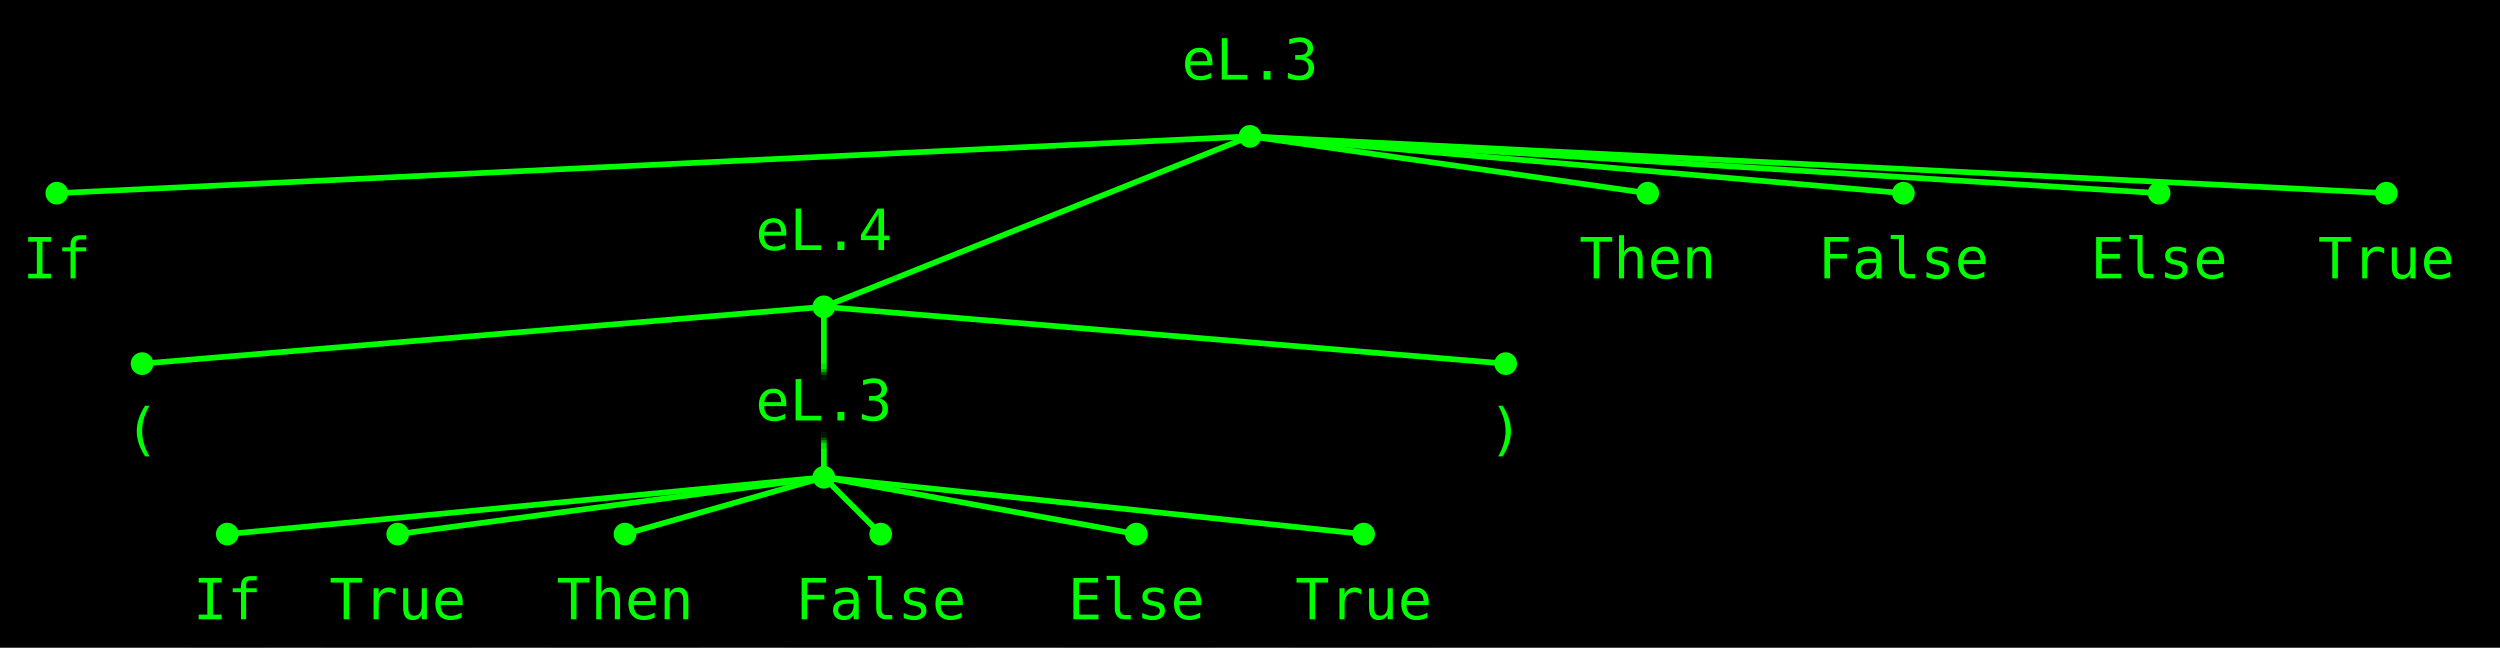
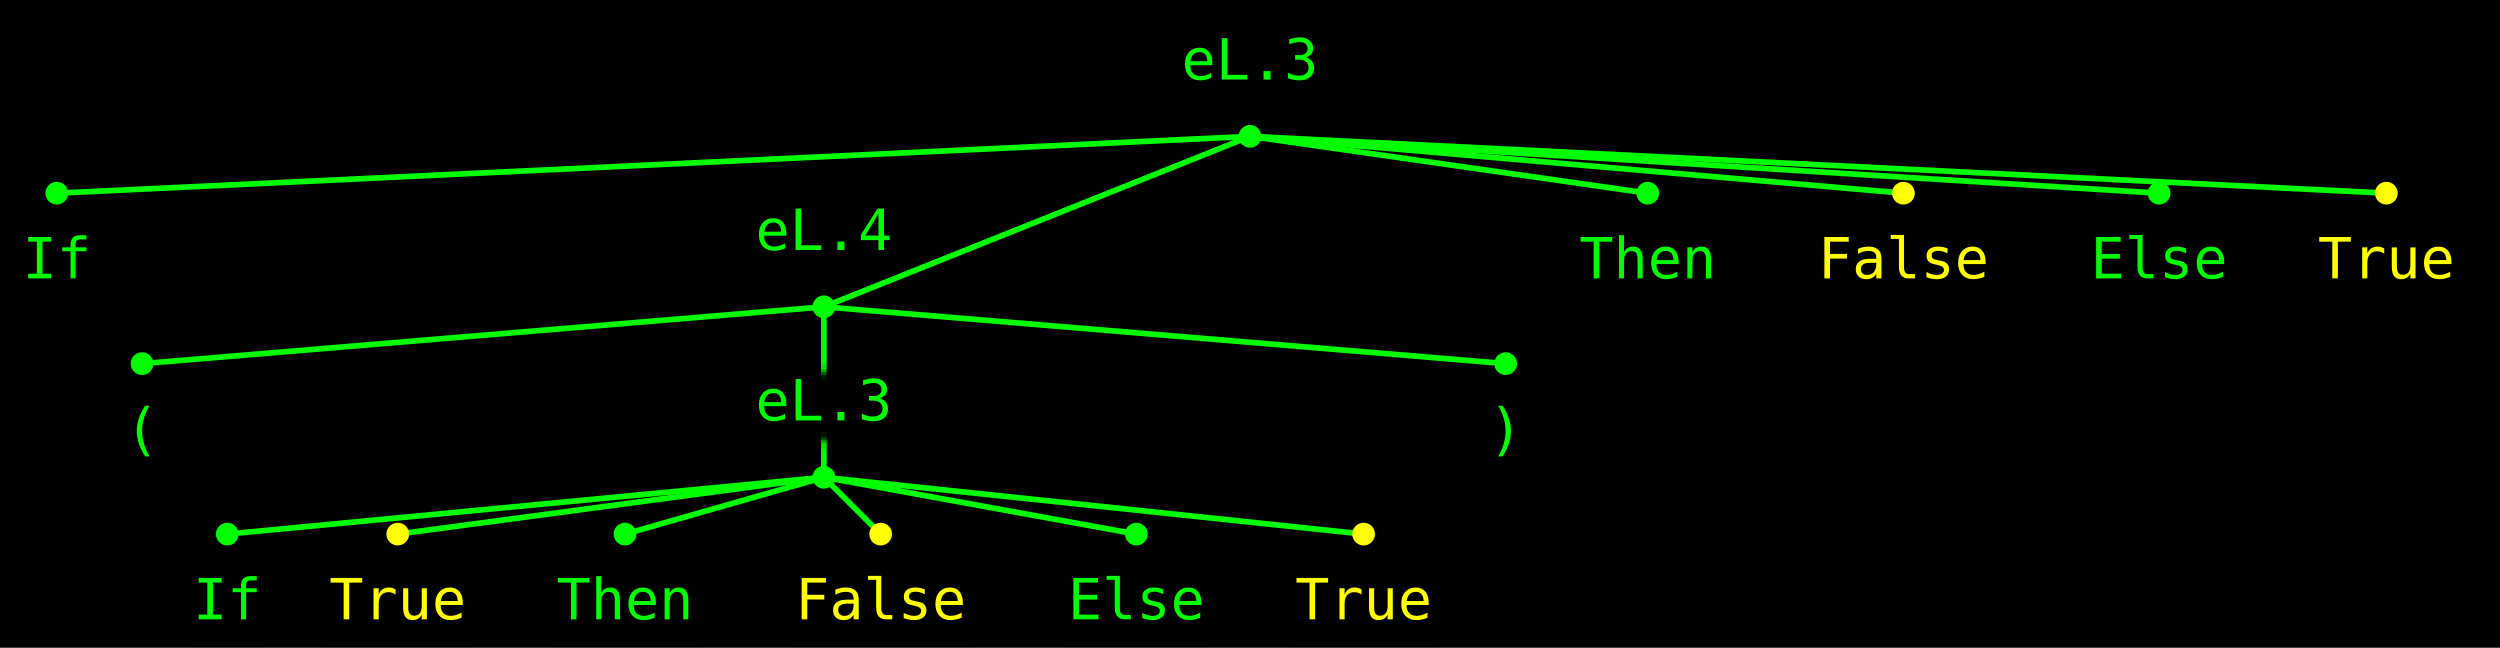
<svg xmlns="http://www.w3.org/2000/svg" version="1.1" width="880" height="228" viewBox="0 0 880 228">
  <rect width="880" height="228" fill="#000000" />
  <path d="M 440 48 , 20 68" stroke="#00ff00" stroke-width="2" stroke-linecap="round" />
  <path d="M 440 48 , 290 108" stroke="#00ff00" stroke-width="2" stroke-linecap="round" />
  <path d="M 440 48 , 580 68" stroke="#00ff00" stroke-width="2" stroke-linecap="round" />
  <path d="M 440 48 , 670 68" stroke="#00ff00" stroke-width="2" stroke-linecap="round" />
  <path d="M 440 48 , 760 68" stroke="#00ff00" stroke-width="2" stroke-linecap="round" />
  <path d="M 440 48 , 840 68" stroke="#00ff00" stroke-width="2" stroke-linecap="round" />
  <path d="M 290 108 , 50 128" stroke="#00ff00" stroke-width="2" stroke-linecap="round" />
  <path d="M 290 108 , 290 168" stroke="#00ff00" stroke-width="2" stroke-linecap="round" />
  <path d="M 290 108 , 530 128" stroke="#00ff00" stroke-width="2" stroke-linecap="round" />
  <path d="M 290 168 , 80 188" stroke="#00ff00" stroke-width="2" stroke-linecap="round" />
  <path d="M 290 168 , 140 188" stroke="#00ff00" stroke-width="2" stroke-linecap="round" />
  <path d="M 290 168 , 220 188" stroke="#00ff00" stroke-width="2" stroke-linecap="round" />
  <path d="M 290 168 , 310 188" stroke="#00ff00" stroke-width="2" stroke-linecap="round" />
  <path d="M 290 168 , 400 188" stroke="#00ff00" stroke-width="2" stroke-linecap="round" />
  <path d="M 290 168 , 480 188" stroke="#00ff00" stroke-width="2" stroke-linecap="round" />
  <rect x="422" y="16" width="36" height="14" fill="#000000" fill-opacity="1.0" />
  <rect x="420" y="14" width="40" height="18" fill="#000000" fill-opacity="0.9" />
  <rect x="418" y="12" width="44" height="22" fill="#000000" fill-opacity="0.75" />
  <rect x="417" y="11" width="46" height="24" fill="#000000" fill-opacity="0.5" />
  <rect x="416" y="10" width="48" height="26" fill="#000000" fill-opacity="0.25" />
  <rect x="414" y="8" width="52" height="30" fill="#000000" fill-opacity="0.1" />
  <text x="440" y="28" font-size="20" text-anchor="middle" font-family="mono" fill="#00ff00">eL.3</text>
  <circle r="4" cx="440" cy="48" fill="#00ff00" />
  <rect x="15" y="86" width="10" height="14" fill="#000000" fill-opacity="1.0" />
  <rect x="13" y="84" width="14" height="18" fill="#000000" fill-opacity="0.9" />
  <rect x="11" y="82" width="18" height="22" fill="#000000" fill-opacity="0.75" />
  <rect x="10" y="81" width="20" height="24" fill="#000000" fill-opacity="0.5" />
  <rect x="9" y="80" width="22" height="26" fill="#000000" fill-opacity="0.25" />
  <rect x="7" y="78" width="26" height="30" fill="#000000" fill-opacity="0.1" />
  <text x="20" y="98" font-size="20" text-anchor="middle" font-family="mono" fill="#00ff00">If</text>
  <circle r="4" cx="20" cy="68" fill="#00ff00" />
  <rect x="272" y="76" width="36" height="14" fill="#000000" fill-opacity="1.0" />
  <rect x="270" y="74" width="40" height="18" fill="#000000" fill-opacity="0.9" />
  <rect x="268" y="72" width="44" height="22" fill="#000000" fill-opacity="0.75" />
  <rect x="267" y="71" width="46" height="24" fill="#000000" fill-opacity="0.5" />
  <rect x="266" y="70" width="48" height="26" fill="#000000" fill-opacity="0.25" />
  <rect x="264" y="68" width="52" height="30" fill="#000000" fill-opacity="0.1" />
  <text x="290" y="88" font-size="20" text-anchor="middle" font-family="mono" fill="#00ff00">eL.4</text>
  <circle r="4" cx="290" cy="108" fill="#00ff00" />
  <rect x="52" y="146" width="-3" height="14" fill="#000000" fill-opacity="1.0" />
  <rect x="50" y="144" width="1" height="18" fill="#000000" fill-opacity="0.9" />
  <rect x="48" y="142" width="5" height="22" fill="#000000" fill-opacity="0.75" />
  <rect x="47" y="141" width="7" height="24" fill="#000000" fill-opacity="0.5" />
  <rect x="46" y="140" width="9" height="26" fill="#000000" fill-opacity="0.25" />
  <rect x="44" y="138" width="13" height="30" fill="#000000" fill-opacity="0.1" />
  <text x="50" y="158" font-size="20" text-anchor="middle" font-family="mono" fill="#00ff00">(</text>
  <circle r="4" cx="50" cy="128" fill="#00ff00" />
  <rect x="272" y="136" width="36" height="14" fill="#000000" fill-opacity="1.0" />
  <rect x="270" y="134" width="40" height="18" fill="#000000" fill-opacity="0.9" />
  <rect x="268" y="132" width="44" height="22" fill="#000000" fill-opacity="0.75" />
  <rect x="267" y="131" width="46" height="24" fill="#000000" fill-opacity="0.5" />
  <rect x="266" y="130" width="48" height="26" fill="#000000" fill-opacity="0.25" />
  <rect x="264" y="128" width="52" height="30" fill="#000000" fill-opacity="0.1" />
  <text x="290" y="148" font-size="20" text-anchor="middle" font-family="mono" fill="#00ff00">eL.3</text>
  <circle r="4" cx="290" cy="168" fill="#00ff00" />
  <rect x="75" y="206" width="10" height="14" fill="#000000" fill-opacity="1.0" />
  <rect x="73" y="204" width="14" height="18" fill="#000000" fill-opacity="0.9" />
  <rect x="71" y="202" width="18" height="22" fill="#000000" fill-opacity="0.75" />
  <rect x="70" y="201" width="20" height="24" fill="#000000" fill-opacity="0.5" />
  <rect x="69" y="200" width="22" height="26" fill="#000000" fill-opacity="0.25" />
  <rect x="67" y="198" width="26" height="30" fill="#000000" fill-opacity="0.1" />
  <text x="80" y="218" font-size="20" text-anchor="middle" font-family="mono" fill="#00ff00">If</text>
  <circle r="4" cx="80" cy="188" fill="#00ff00" />
  <rect x="122" y="206" width="36" height="14" fill="#000000" fill-opacity="1.0" />
  <rect x="120" y="204" width="40" height="18" fill="#000000" fill-opacity="0.9" />
  <rect x="118" y="202" width="44" height="22" fill="#000000" fill-opacity="0.75" />
  <rect x="117" y="201" width="46" height="24" fill="#000000" fill-opacity="0.5" />
  <rect x="116" y="200" width="48" height="26" fill="#000000" fill-opacity="0.25" />
  <rect x="114" y="198" width="52" height="30" fill="#000000" fill-opacity="0.1" />
-   <text x="140" y="218" font-size="20" text-anchor="middle" font-family="mono" fill="#00ff00">True</text>
-   <circle r="4" cx="140" cy="188" fill="#00ff00" />
+   <text x="140" y="218" font-size="20" text-anchor="middle" font-family="mono" fill="#ffff00">True</text>
+   <circle r="4" cx="140" cy="188" fill="#ffff00" />
  <rect x="202" y="206" width="36" height="14" fill="#000000" fill-opacity="1.0" />
  <rect x="200" y="204" width="40" height="18" fill="#000000" fill-opacity="0.9" />
  <rect x="198" y="202" width="44" height="22" fill="#000000" fill-opacity="0.75" />
  <rect x="197" y="201" width="46" height="24" fill="#000000" fill-opacity="0.5" />
  <rect x="196" y="200" width="48" height="26" fill="#000000" fill-opacity="0.25" />
  <rect x="194" y="198" width="52" height="30" fill="#000000" fill-opacity="0.1" />
  <text x="220" y="218" font-size="20" text-anchor="middle" font-family="mono" fill="#00ff00">Then</text>
  <circle r="4" cx="220" cy="188" fill="#00ff00" />
  <rect x="286" y="206" width="49" height="14" fill="#000000" fill-opacity="1.0" />
  <rect x="284" y="204" width="53" height="18" fill="#000000" fill-opacity="0.9" />
  <rect x="282" y="202" width="57" height="22" fill="#000000" fill-opacity="0.75" />
  <rect x="281" y="201" width="59" height="24" fill="#000000" fill-opacity="0.5" />
  <rect x="280" y="200" width="61" height="26" fill="#000000" fill-opacity="0.25" />
  <rect x="278" y="198" width="65" height="30" fill="#000000" fill-opacity="0.1" />
-   <text x="310" y="218" font-size="20" text-anchor="middle" font-family="mono" fill="#00ff00">False</text>
-   <circle r="4" cx="310" cy="188" fill="#00ff00" />
+   <text x="310" y="218" font-size="20" text-anchor="middle" font-family="mono" fill="#ffff00">False</text>
+   <circle r="4" cx="310" cy="188" fill="#ffff00" />
  <rect x="382" y="206" width="36" height="14" fill="#000000" fill-opacity="1.0" />
  <rect x="380" y="204" width="40" height="18" fill="#000000" fill-opacity="0.9" />
  <rect x="378" y="202" width="44" height="22" fill="#000000" fill-opacity="0.75" />
  <rect x="377" y="201" width="46" height="24" fill="#000000" fill-opacity="0.5" />
  <rect x="376" y="200" width="48" height="26" fill="#000000" fill-opacity="0.25" />
  <rect x="374" y="198" width="52" height="30" fill="#000000" fill-opacity="0.1" />
  <text x="400" y="218" font-size="20" text-anchor="middle" font-family="mono" fill="#00ff00">Else</text>
  <circle r="4" cx="400" cy="188" fill="#00ff00" />
  <rect x="462" y="206" width="36" height="14" fill="#000000" fill-opacity="1.0" />
  <rect x="460" y="204" width="40" height="18" fill="#000000" fill-opacity="0.9" />
  <rect x="458" y="202" width="44" height="22" fill="#000000" fill-opacity="0.75" />
  <rect x="457" y="201" width="46" height="24" fill="#000000" fill-opacity="0.5" />
  <rect x="456" y="200" width="48" height="26" fill="#000000" fill-opacity="0.25" />
  <rect x="454" y="198" width="52" height="30" fill="#000000" fill-opacity="0.1" />
-   <text x="480" y="218" font-size="20" text-anchor="middle" font-family="mono" fill="#00ff00">True</text>
-   <circle r="4" cx="480" cy="188" fill="#00ff00" />
+   <text x="480" y="218" font-size="20" text-anchor="middle" font-family="mono" fill="#ffff00">True</text>
+   <circle r="4" cx="480" cy="188" fill="#ffff00" />
  <rect x="532" y="146" width="-3" height="14" fill="#000000" fill-opacity="1.0" />
  <rect x="530" y="144" width="1" height="18" fill="#000000" fill-opacity="0.9" />
  <rect x="528" y="142" width="5" height="22" fill="#000000" fill-opacity="0.75" />
  <rect x="527" y="141" width="7" height="24" fill="#000000" fill-opacity="0.5" />
  <rect x="526" y="140" width="9" height="26" fill="#000000" fill-opacity="0.25" />
  <rect x="524" y="138" width="13" height="30" fill="#000000" fill-opacity="0.1" />
  <text x="530" y="158" font-size="20" text-anchor="middle" font-family="mono" fill="#00ff00">)</text>
  <circle r="4" cx="530" cy="128" fill="#00ff00" />
  <rect x="562" y="86" width="36" height="14" fill="#000000" fill-opacity="1.0" />
  <rect x="560" y="84" width="40" height="18" fill="#000000" fill-opacity="0.9" />
  <rect x="558" y="82" width="44" height="22" fill="#000000" fill-opacity="0.75" />
  <rect x="557" y="81" width="46" height="24" fill="#000000" fill-opacity="0.5" />
  <rect x="556" y="80" width="48" height="26" fill="#000000" fill-opacity="0.25" />
  <rect x="554" y="78" width="52" height="30" fill="#000000" fill-opacity="0.1" />
  <text x="580" y="98" font-size="20" text-anchor="middle" font-family="mono" fill="#00ff00">Then</text>
  <circle r="4" cx="580" cy="68" fill="#00ff00" />
  <rect x="646" y="86" width="49" height="14" fill="#000000" fill-opacity="1.0" />
  <rect x="644" y="84" width="53" height="18" fill="#000000" fill-opacity="0.9" />
  <rect x="642" y="82" width="57" height="22" fill="#000000" fill-opacity="0.75" />
  <rect x="641" y="81" width="59" height="24" fill="#000000" fill-opacity="0.5" />
  <rect x="640" y="80" width="61" height="26" fill="#000000" fill-opacity="0.25" />
  <rect x="638" y="78" width="65" height="30" fill="#000000" fill-opacity="0.1" />
-   <text x="670" y="98" font-size="20" text-anchor="middle" font-family="mono" fill="#00ff00">False</text>
-   <circle r="4" cx="670" cy="68" fill="#00ff00" />
+   <text x="670" y="98" font-size="20" text-anchor="middle" font-family="mono" fill="#ffff00">False</text>
+   <circle r="4" cx="670" cy="68" fill="#ffff00" />
  <rect x="742" y="86" width="36" height="14" fill="#000000" fill-opacity="1.0" />
  <rect x="740" y="84" width="40" height="18" fill="#000000" fill-opacity="0.9" />
  <rect x="738" y="82" width="44" height="22" fill="#000000" fill-opacity="0.75" />
  <rect x="737" y="81" width="46" height="24" fill="#000000" fill-opacity="0.5" />
  <rect x="736" y="80" width="48" height="26" fill="#000000" fill-opacity="0.25" />
  <rect x="734" y="78" width="52" height="30" fill="#000000" fill-opacity="0.1" />
  <text x="760" y="98" font-size="20" text-anchor="middle" font-family="mono" fill="#00ff00">Else</text>
  <circle r="4" cx="760" cy="68" fill="#00ff00" />
  <rect x="822" y="86" width="36" height="14" fill="#000000" fill-opacity="1.0" />
  <rect x="820" y="84" width="40" height="18" fill="#000000" fill-opacity="0.9" />
  <rect x="818" y="82" width="44" height="22" fill="#000000" fill-opacity="0.75" />
  <rect x="817" y="81" width="46" height="24" fill="#000000" fill-opacity="0.5" />
  <rect x="816" y="80" width="48" height="26" fill="#000000" fill-opacity="0.25" />
  <rect x="814" y="78" width="52" height="30" fill="#000000" fill-opacity="0.1" />
-   <text x="840" y="98" font-size="20" text-anchor="middle" font-family="mono" fill="#00ff00">True</text>
-   <circle r="4" cx="840" cy="68" fill="#00ff00" />
+   <text x="840" y="98" font-size="20" text-anchor="middle" font-family="mono" fill="#ffff00">True</text>
+   <circle r="4" cx="840" cy="68" fill="#ffff00" />
</svg>
